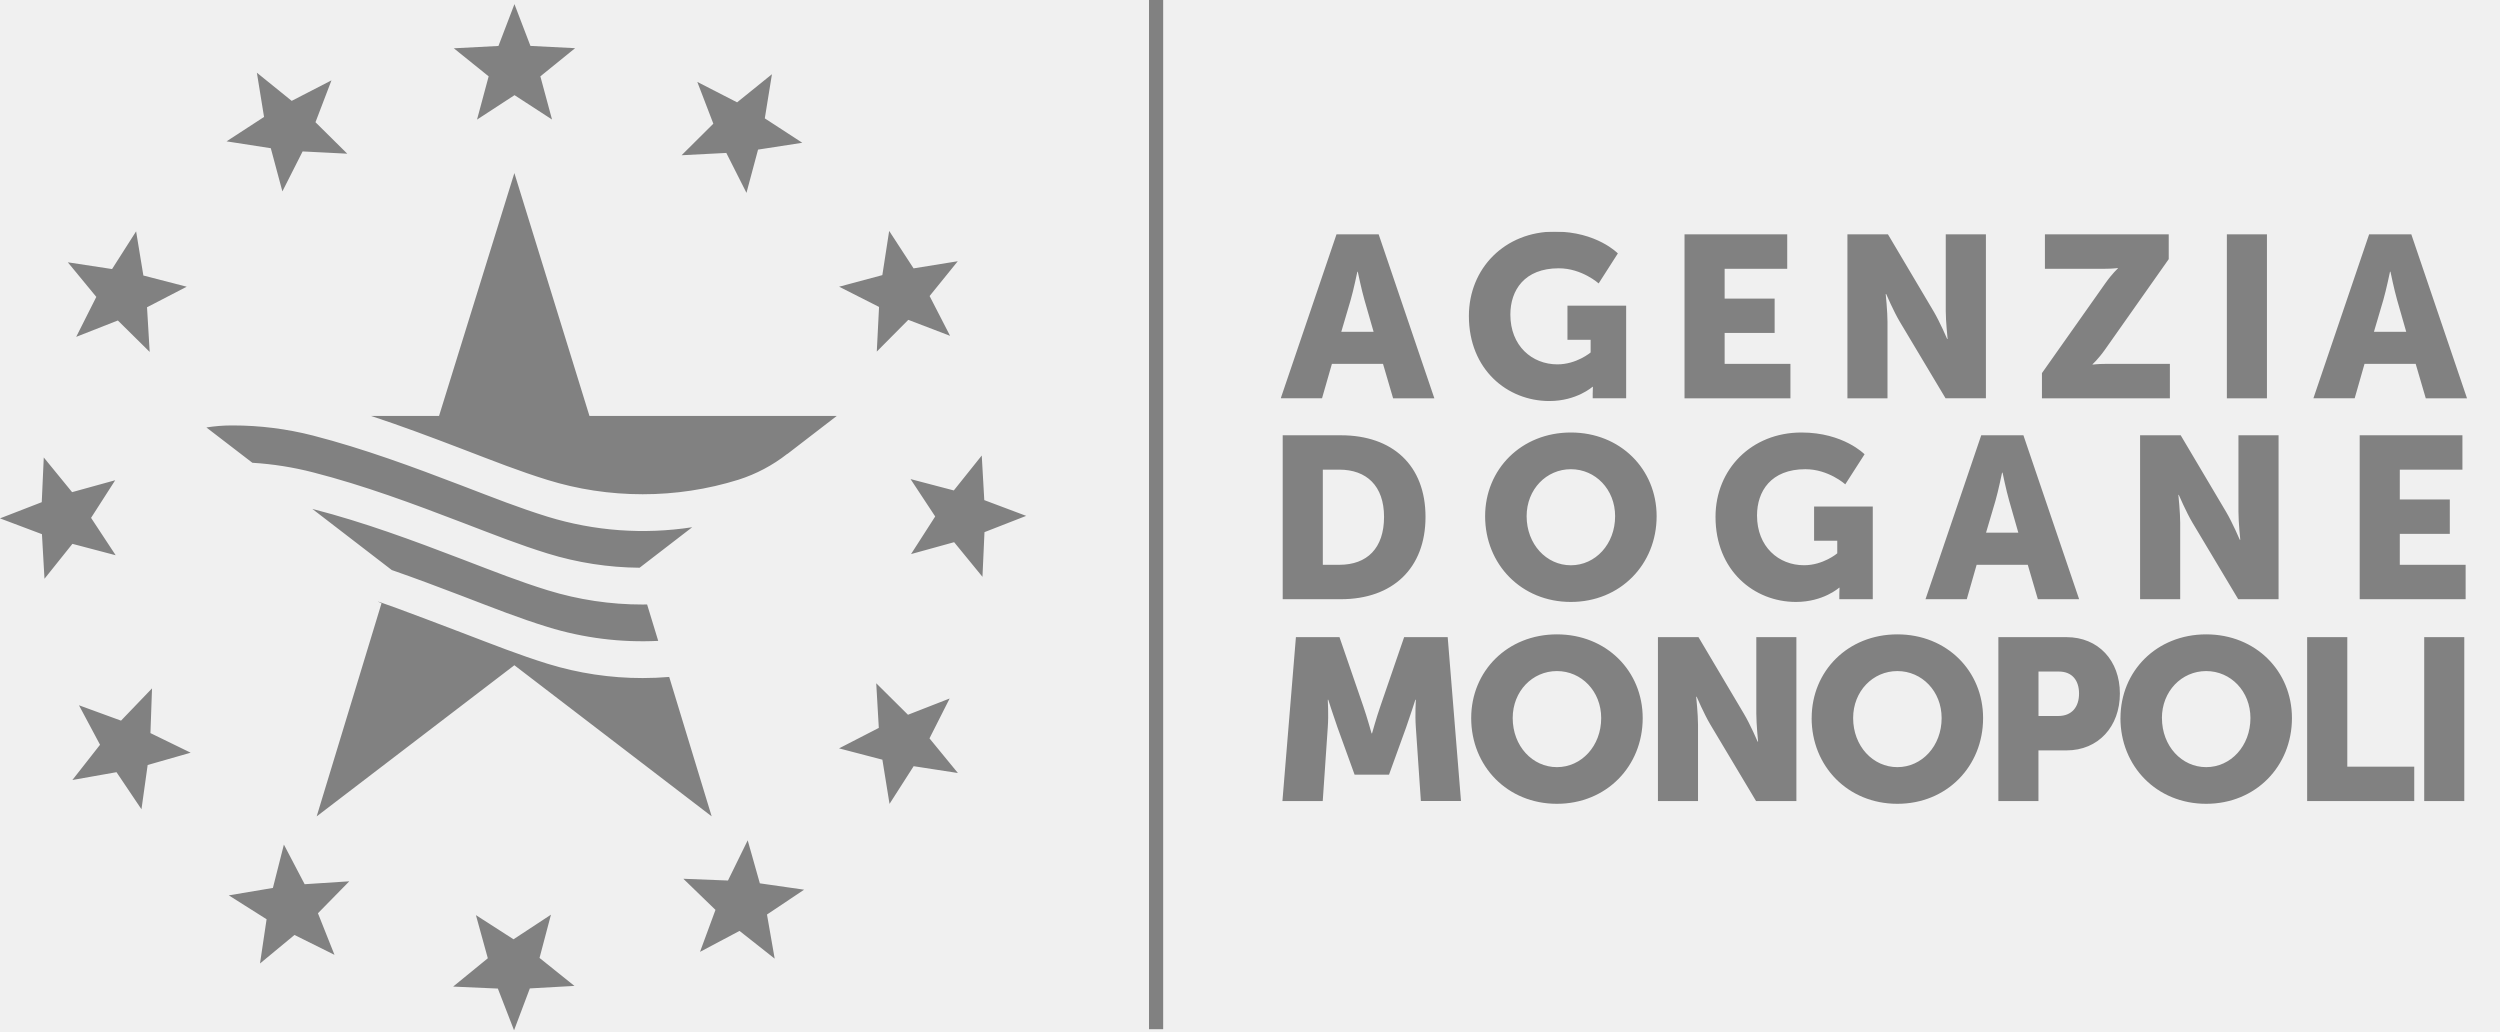
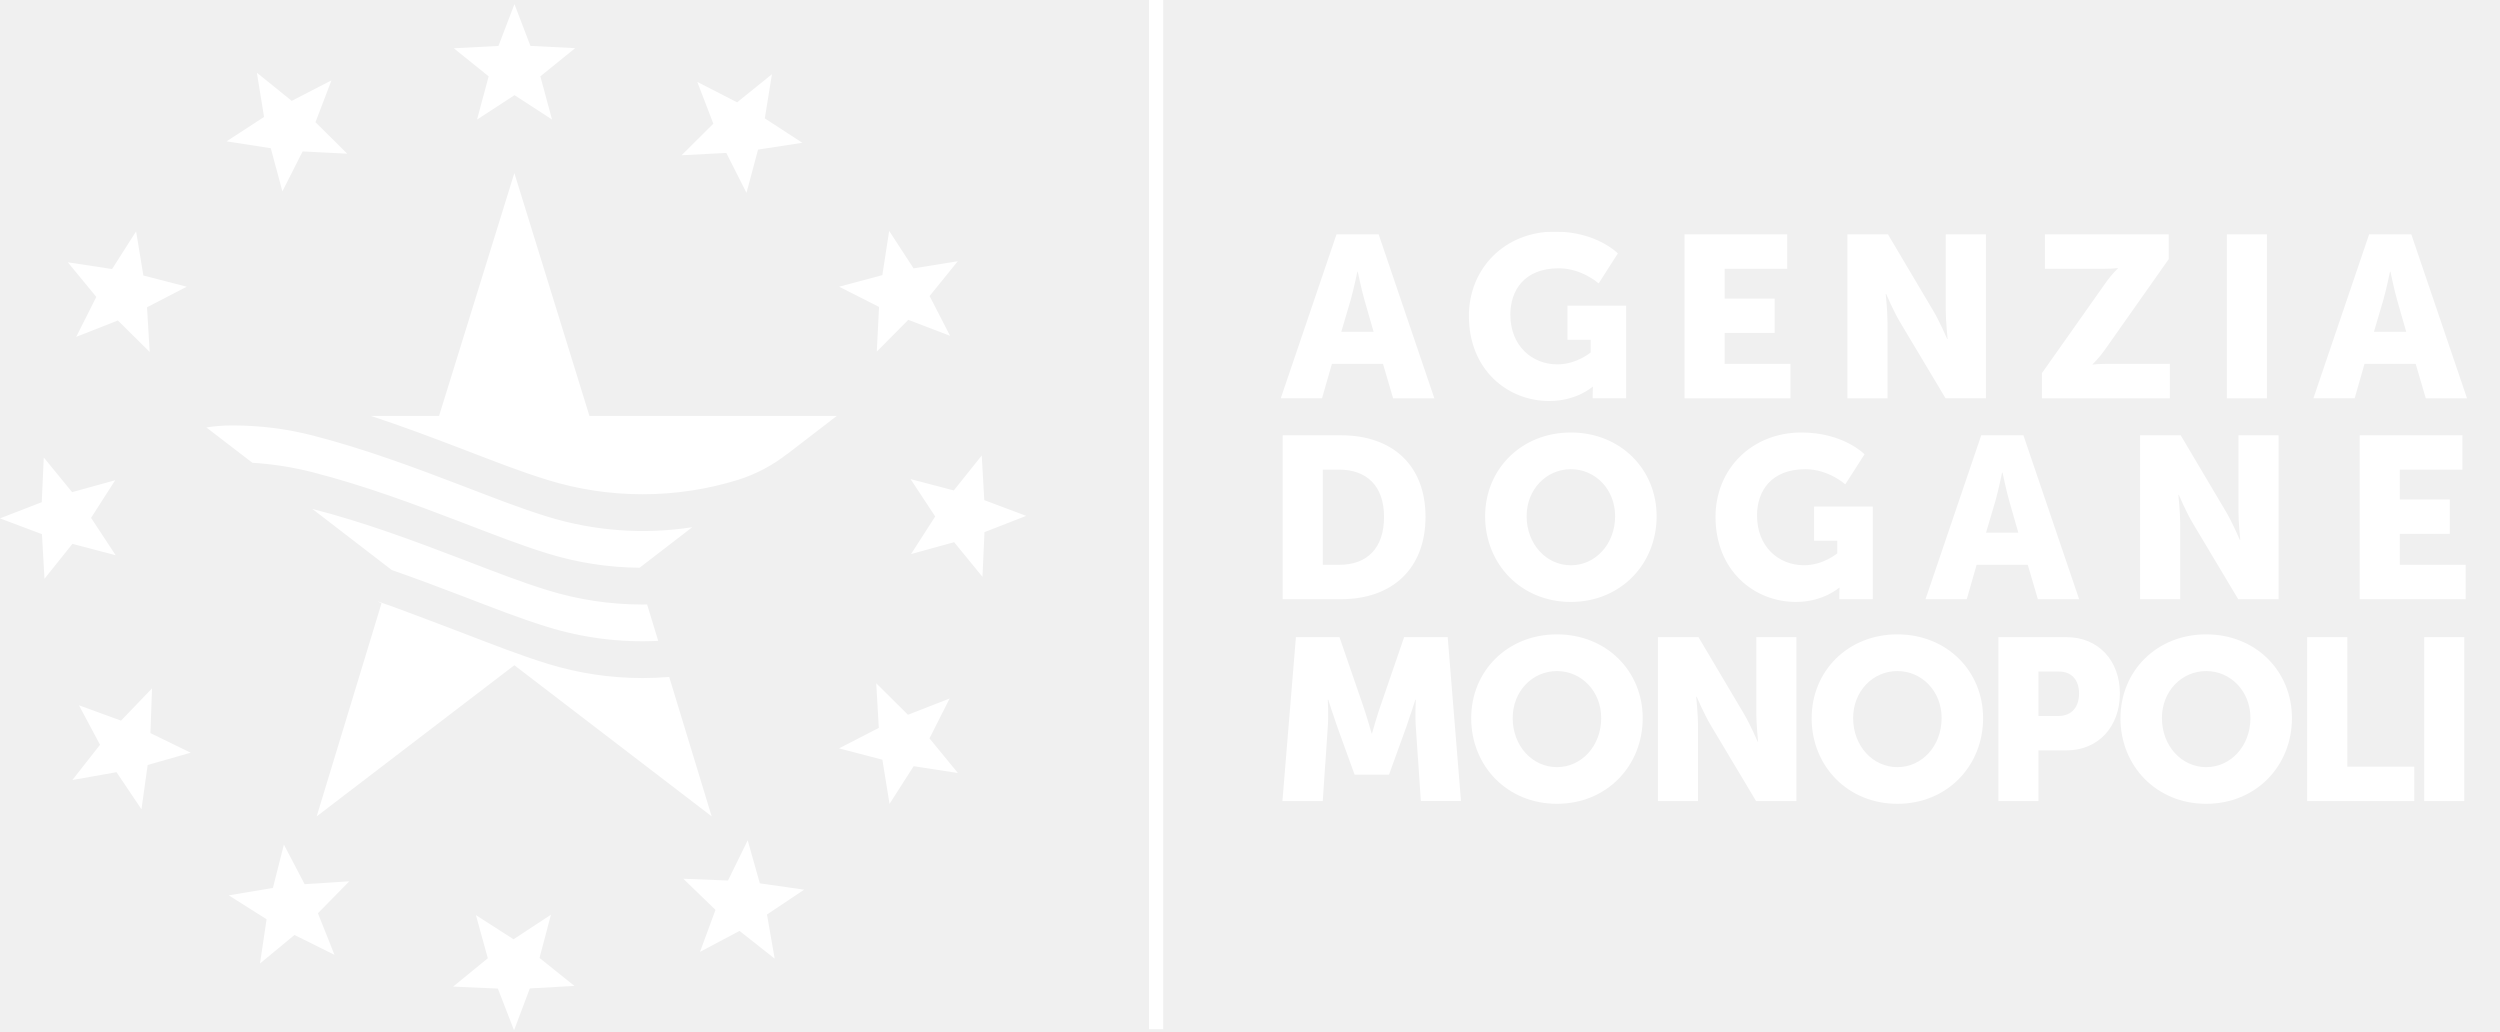
<svg xmlns="http://www.w3.org/2000/svg" xmlns:xlink="http://www.w3.org/1999/xlink" width="63" height="26" viewBox="0 0 63 26">
  <defs>
    <path id="a" d="M.035.004H29.93v4.27H.035z" />
    <path id="c" d="M0 25.964h62.169V0H0z" />
  </defs>
  <g fill="none" fill-rule="evenodd">
    <g transform="translate(32.24 5.833)">
      <mask id="b" fill="#fff">
        <use xlink:href="#a" />
      </mask>
-       <path fill="#818181" d="M28 1.015s.092.45.167.71l.23.804h-.814l.237-.804c.075-.26.168-.71.168-.71h.011zm.889 3.19h1.04L28.525.072h-1.063l-1.404 4.131h1.04l.248-.867h1.289l.254.867zm-5.012 0h1.01V.072h-1.01v4.131zm-4.66 0h3.224v-.868h-1.63c-.184 0-.317.018-.317.018v-.012s.139-.121.318-.375l1.6-2.271V.073h-3.12V.94h1.52c.185 0 .317-.018.317-.018v.012s-.138.121-.317.375l-1.595 2.26v.635zm-4.902 0h1.01V2.28c0-.26-.045-.705-.045-.705h.011s.185.434.347.705l1.15 1.924h1.017V.073h-1.012v1.93c0 .26.047.705.047.705h-.012s-.185-.434-.347-.705L15.337.073h-1.022v4.131zm-4.105 0h2.669v-.868h-1.658v-.78h1.26v-.866h-1.26V.94h1.577V.073H10.21v4.131zM4.776 2.13c0 1.352.97 2.143 2.028 2.143.687 0 1.086-.358 1.086-.358h.011s-.005.087-.005.174v.115h.843V1.87H7.26v.86h.584v.319s-.353.3-.838.3c-.641 0-1.185-.468-1.185-1.254 0-.612.353-1.167 1.22-1.167.583 0 1.005.381 1.005.381L8.53.553S8 .003 6.942.003c-1.26 0-2.166.925-2.166 2.127zm-2.8-1.115s.093.45.168.71l.231.804H1.56l.237-.804c.075-.26.168-.71.168-.71h.011zm.89 3.19h1.04L2.502.072H1.44L.035 4.204h1.04l.249-.867h1.288l.254.867z" mask="url(#b)" />
+       <path fill="#FFFFFF" d="M28 1.015s.092.45.167.71l.23.804h-.814l.237-.804c.075-.26.168-.71.168-.71h.011zm.889 3.19h1.04L28.525.072h-1.063l-1.404 4.131h1.04l.248-.867h1.289l.254.867zm-5.012 0h1.01V.072h-1.01v4.131zm-4.66 0h3.224v-.868h-1.63c-.184 0-.317.018-.317.018v-.012s.139-.121.318-.375l1.6-2.271V.073h-3.12V.94h1.52c.185 0 .317-.018.317-.018v.012s-.138.121-.317.375l-1.595 2.26v.635zm-4.902 0h1.01V2.28c0-.26-.045-.705-.045-.705h.011s.185.434.347.705l1.15 1.924h1.017V.073h-1.012v1.93c0 .26.047.705.047.705h-.012s-.185-.434-.347-.705L15.337.073h-1.022v4.131zm-4.105 0h2.669v-.868h-1.658v-.78h1.26v-.866h-1.26V.94h1.577V.073H10.21v4.131zM4.776 2.13c0 1.352.97 2.143 2.028 2.143.687 0 1.086-.358 1.086-.358h.011s-.005.087-.005.174v.115h.843V1.87H7.26v.86h.584v.319s-.353.3-.838.3c-.641 0-1.185-.468-1.185-1.254 0-.612.353-1.167 1.22-1.167.583 0 1.005.381 1.005.381L8.53.553S8 .003 6.942.003c-1.26 0-2.166.925-2.166 2.127zm-2.8-1.115s.093.45.168.71l.231.804H1.56l.237-.804c.075-.26.168-.71.168-.71h.011zm.89 3.19h1.04L2.502.072H1.44L.035 4.204h1.04l.249-.867h1.288l.254.867z" mask="url(#b)" />
    </g>
    <mask id="d" fill="#fff">
      <use xlink:href="#c" />
    </mask>
-     <path fill="#818181" d="M61.09 20.187h1.01v-4.131h-1.01v4.13zm-2.95 0h2.699v-.867h-1.687v-3.264H58.14v4.13zm-3.66-2.092c0-.676.498-1.184 1.116-1.184.618 0 1.115.508 1.115 1.184 0 .705-.497 1.237-1.115 1.237s-1.115-.532-1.115-1.237zm-1.045 0c0 1.214.913 2.161 2.16 2.161 1.249 0 2.162-.947 2.162-2.16 0-1.185-.913-2.11-2.161-2.11s-2.16.925-2.16 2.11zm-2.065-.052v-1.12h.514c.335 0 .508.225.508.554 0 .33-.173.566-.525.566h-.497zm-1.011 2.144h1.01V18.91h.706c.803 0 1.346-.6 1.346-1.433 0-.832-.543-1.421-1.346-1.421h-1.716v4.13zm-3.66-2.092c0-.676.497-1.184 1.115-1.184s1.115.508 1.115 1.184c0 .705-.497 1.237-1.115 1.237s-1.115-.532-1.115-1.237zm-1.046 0c0 1.214.913 2.161 2.161 2.161s2.16-.947 2.16-2.16c0-1.185-.912-2.11-2.16-2.11-1.248 0-2.16.925-2.16 2.11zm-3.873 2.092h1.01v-1.924c0-.26-.046-.705-.046-.705h.012s.185.433.347.705l1.15 1.924h1.016v-4.131h-1.01v1.93c0 .26.045.704.045.704h-.011s-.185-.433-.347-.704l-1.144-1.93H41.78v4.13zm-3.66-2.092c0-.676.497-1.184 1.115-1.184s1.115.508 1.115 1.184c0 .705-.497 1.237-1.115 1.237s-1.115-.532-1.115-1.237zm-1.046 0c0 1.214.913 2.161 2.16 2.161 1.249 0 2.162-.947 2.162-2.16 0-1.185-.913-2.11-2.161-2.11s-2.161.925-2.161 2.11zm-4.758 2.092h1.017l.127-1.86c.023-.313 0-.694 0-.694h.012s.138.433.231.693l.433 1.196h.867l.433-1.196c.093-.26.231-.693.231-.693h.012s-.023.381 0 .693l.127 1.86h1.011l-.335-4.13h-1.098l-.6 1.745c-.093.265-.209.681-.209.681h-.011s-.116-.416-.208-.681l-.601-1.745h-1.098l-.34 4.13zM59.464 15.1h2.67v-.867h-1.659v-.78h1.26v-.867h-1.26v-.75h1.578v-.867h-2.589v4.13zm-5.534 0h1.011v-1.924c0-.26-.046-.705-.046-.705h.011s.185.433.347.705l1.15 1.924h1.017v-4.131h-1.011v1.93c0 .26.046.704.046.704h-.012s-.185-.433-.346-.705l-1.144-1.93H53.93V15.1zm-3.466-3.19s.093.451.168.711l.23.803h-.814l.237-.803c.075-.26.167-.71.167-.71h.012zm.89 3.19h1.04l-1.404-4.131h-1.063l-1.404 4.13h1.04l.248-.866H51.1l.254.867zm-8.123-2.075c0 1.352.97 2.144 2.028 2.144.688 0 1.086-.358 1.086-.358h.012s-.006.086-.006.173v.116h.843v-2.335h-1.479v.861h.584v.318s-.352.3-.838.3c-.641 0-1.184-.467-1.184-1.253 0-.613.352-1.167 1.219-1.167.583 0 1.005.381 1.005.381l.486-.757s-.532-.549-1.59-.549c-1.259 0-2.166.925-2.166 2.126zm-4.76-.017c0-.676.497-1.184 1.115-1.184s1.115.508 1.115 1.184c0 .705-.497 1.237-1.115 1.237s-1.115-.532-1.115-1.237zm-1.046 0c0 1.213.913 2.161 2.16 2.161 1.249 0 2.162-.948 2.162-2.16 0-1.185-.913-2.11-2.161-2.11s-2.161.925-2.161 2.11zm-4.09 1.225v-2.398h.416c.682 0 1.127.405 1.127 1.19 0 .792-.428 1.208-1.127 1.208h-.416zm-1.011.867h1.467c1.3 0 2.132-.775 2.132-2.075 0-1.3-.832-2.056-2.132-2.056h-1.467v4.13zM28.955 25.935h.357V0h-.357zM12.964.104l.403 1.053 1.126.057-.876.71.294 1.088-.945-.614-.945.616.293-1.09-.878-.707 1.125-.059zM19.453 1.87l-.18 1.113.945.615-1.115.172-.292 1.09-.508-1.006-1.127.058.8-.795-.404-1.053 1.003.515zM24.136 6.583l-.71.877.516 1.003-1.053-.403-.794.8.057-1.125-1.006-.51 1.089-.292.172-1.114.615.944zM25.86 13l-1.051.41-.051 1.126-.714-.873-1.086.3.609-.948-.621-.942 1.09.286.704-.88.064 1.124zM24.139 19.48l-1.115-.172-.608.95-.18-1.114-1.092-.285 1.002-.516-.065-1.125.8.794 1.05-.41-.508 1.005zM19.522 24.158l-.886-.699-.996.528.39-1.058-.81-.784 1.125.044.497-1.013.306 1.084 1.116.16-.936.626zM12.954 25.964l-.408-1.052-1.127-.05.874-.714-.3-1.087.948.609.943-.62-.288 1.09.88.705-1.124.063zM6.552 24.28l.166-1.115-.953-.602 1.112-.187.277-1.093.523.999 1.125-.073-.79.805.417 1.048-1.008-.501zM1.824 19.656l.697-.888-.531-.995 1.06.387.781-.813-.04 1.127 1.014.494-1.084.31-.156 1.116-.629-.935zM0 13.063l1.052-.408.051-1.127.714.874 1.086-.3-.608.948.62.942-1.09-.287-.704.88-.064-1.124zM1.709 6.61l1.115.17.606-.95.183 1.113 1.092.282-1 .518.067 1.126-.802-.793-1.05.413.507-1.007zM6.473 1.832l.878.71 1.002-.517L7.95 3.08l.801.793-1.125-.057-.51 1.007-.292-1.088-1.115-.173.945-.615zM11.633 11.309c.841.322 1.446.563 2.167.786.757.234 1.561.36 2.395.36a8.09 8.09 0 0 0 2.414-.366 3.923 3.923 0 0 0 1.231-.652v.004l1.247-.96h-6.233l-1.892-6.12-1.898 6.12H9.348c.772.254 1.531.54 2.285.828M7.891 11.904c1.286.33 2.52.79 3.742 1.258.841.322 1.446.562 2.167.786a8.08 8.08 0 0 0 2.318.359l1.326-1.021a8.16 8.16 0 0 1-3.644-.265c-.72-.223-1.326-.464-2.167-.786-1.221-.467-2.456-.926-3.742-1.258a8.128 8.128 0 0 0-2.027-.256h-.028a4.09 4.09 0 0 0-.635.051l1.159.89a8.12 8.12 0 0 1 1.531.242M9.87 14.364c.593.206 1.18.427 1.763.65.841.322 1.446.563 2.167.786a8.09 8.09 0 0 0 2.787.35l-.28-.918-.112.002a8.09 8.09 0 0 1-2.395-.36c-.72-.223-1.326-.464-2.167-.786-1.221-.467-2.456-.927-3.742-1.258l-.02-.005 1.999 1.538zM16.195 17.087a8.094 8.094 0 0 1-2.395-.36c-.72-.224-1.326-.465-2.167-.786-1.221-.467-2.456-.926-2.019-.738l-1.634 5.37 4.982-3.809 4.972 3.808-1.07-3.513c-.22.018-.444.028-.67.028" mask="url(#d)" />
+     <path fill="#FFFFFF" d="M61.09 20.187h1.01v-4.131h-1.01v4.13zm-2.95 0h2.699v-.867h-1.687v-3.264H58.14v4.13zm-3.66-2.092c0-.676.498-1.184 1.116-1.184.618 0 1.115.508 1.115 1.184 0 .705-.497 1.237-1.115 1.237s-1.115-.532-1.115-1.237zm-1.045 0c0 1.214.913 2.161 2.16 2.161 1.249 0 2.162-.947 2.162-2.16 0-1.185-.913-2.11-2.161-2.11s-2.16.925-2.16 2.11zm-2.065-.052v-1.12h.514c.335 0 .508.225.508.554 0 .33-.173.566-.525.566h-.497zm-1.011 2.144h1.01V18.91h.706c.803 0 1.346-.6 1.346-1.433 0-.832-.543-1.421-1.346-1.421h-1.716v4.13zm-3.66-2.092c0-.676.497-1.184 1.115-1.184s1.115.508 1.115 1.184c0 .705-.497 1.237-1.115 1.237s-1.115-.532-1.115-1.237zm-1.046 0c0 1.214.913 2.161 2.161 2.161s2.16-.947 2.16-2.16c0-1.185-.912-2.11-2.16-2.11-1.248 0-2.16.925-2.16 2.11zm-3.873 2.092h1.01v-1.924c0-.26-.046-.705-.046-.705h.012s.185.433.347.705l1.15 1.924h1.016v-4.131h-1.01v1.93c0 .26.045.704.045.704h-.011s-.185-.433-.347-.704l-1.144-1.93H41.78v4.13zm-3.66-2.092c0-.676.497-1.184 1.115-1.184s1.115.508 1.115 1.184c0 .705-.497 1.237-1.115 1.237s-1.115-.532-1.115-1.237zm-1.046 0c0 1.214.913 2.161 2.16 2.161 1.249 0 2.162-.947 2.162-2.16 0-1.185-.913-2.11-2.161-2.11s-2.161.925-2.161 2.11zm-4.758 2.092h1.017l.127-1.86c.023-.313 0-.694 0-.694h.012s.138.433.231.693l.433 1.196h.867l.433-1.196c.093-.26.231-.693.231-.693h.012s-.023.381 0 .693l.127 1.86h1.011l-.335-4.13h-1.098l-.6 1.745c-.093.265-.209.681-.209.681h-.011s-.116-.416-.208-.681l-.601-1.745h-1.098l-.34 4.13zM59.464 15.1h2.67v-.867h-1.659v-.78h1.26v-.867h-1.26v-.75h1.578v-.867h-2.589v4.13zm-5.534 0h1.011v-1.924c0-.26-.046-.705-.046-.705h.011s.185.433.347.705l1.15 1.924h1.017v-4.131h-1.011v1.93c0 .26.046.704.046.704h-.012s-.185-.433-.346-.705l-1.144-1.93H53.93V15.1zm-3.466-3.19s.093.451.168.711l.23.803h-.814l.237-.803c.075-.26.167-.71.167-.71h.012zm.89 3.19h1.04l-1.404-4.131h-1.063l-1.404 4.13h1.04l.248-.866H51.1l.254.867zm-8.123-2.075c0 1.352.97 2.144 2.028 2.144.688 0 1.086-.358 1.086-.358h.012s-.006.086-.006.173v.116h.843v-2.335h-1.479v.861h.584v.318s-.352.3-.838.3c-.641 0-1.184-.467-1.184-1.253 0-.613.352-1.167 1.219-1.167.583 0 1.005.381 1.005.381l.486-.757s-.532-.549-1.59-.549c-1.259 0-2.166.925-2.166 2.126zm-4.76-.017c0-.676.497-1.184 1.115-1.184s1.115.508 1.115 1.184c0 .705-.497 1.237-1.115 1.237s-1.115-.532-1.115-1.237zm-1.046 0c0 1.213.913 2.161 2.16 2.161 1.249 0 2.162-.948 2.162-2.16 0-1.185-.913-2.11-2.161-2.11s-2.161.925-2.161 2.11zm-4.09 1.225v-2.398h.416c.682 0 1.127.405 1.127 1.19 0 .792-.428 1.208-1.127 1.208h-.416zm-1.011.867h1.467c1.3 0 2.132-.775 2.132-2.075 0-1.3-.832-2.056-2.132-2.056h-1.467v4.13zM28.955 25.935h.357V0h-.357zM12.964.104l.403 1.053 1.126.057-.876.71.294 1.088-.945-.614-.945.616.293-1.09-.878-.707 1.125-.059zM19.453 1.87l-.18 1.113.945.615-1.115.172-.292 1.09-.508-1.006-1.127.058.8-.795-.404-1.053 1.003.515zM24.136 6.583l-.71.877.516 1.003-1.053-.403-.794.8.057-1.125-1.006-.51 1.089-.292.172-1.114.615.944zM25.86 13l-1.051.41-.051 1.126-.714-.873-1.086.3.609-.948-.621-.942 1.09.286.704-.88.064 1.124zM24.139 19.48l-1.115-.172-.608.95-.18-1.114-1.092-.285 1.002-.516-.065-1.125.8.794 1.05-.41-.508 1.005zM19.522 24.158l-.886-.699-.996.528.39-1.058-.81-.784 1.125.044.497-1.013.306 1.084 1.116.16-.936.626zM12.954 25.964l-.408-1.052-1.127-.05.874-.714-.3-1.087.948.609.943-.62-.288 1.09.88.705-1.124.063zM6.552 24.28l.166-1.115-.953-.602 1.112-.187.277-1.093.523.999 1.125-.073-.79.805.417 1.048-1.008-.501zM1.824 19.656l.697-.888-.531-.995 1.06.387.781-.813-.04 1.127 1.014.494-1.084.31-.156 1.116-.629-.935zM0 13.063l1.052-.408.051-1.127.714.874 1.086-.3-.608.948.62.942-1.09-.287-.704.88-.064-1.124zM1.709 6.61l1.115.17.606-.95.183 1.113 1.092.282-1 .518.067 1.126-.802-.793-1.05.413.507-1.007zM6.473 1.832l.878.71 1.002-.517L7.95 3.08l.801.793-1.125-.057-.51 1.007-.292-1.088-1.115-.173.945-.615zM11.633 11.309c.841.322 1.446.563 2.167.786.757.234 1.561.36 2.395.36a8.09 8.09 0 0 0 2.414-.366 3.923 3.923 0 0 0 1.231-.652v.004l1.247-.96h-6.233l-1.892-6.12-1.898 6.12H9.348c.772.254 1.531.54 2.285.828M7.891 11.904c1.286.33 2.52.79 3.742 1.258.841.322 1.446.562 2.167.786a8.08 8.08 0 0 0 2.318.359l1.326-1.021a8.16 8.16 0 0 1-3.644-.265c-.72-.223-1.326-.464-2.167-.786-1.221-.467-2.456-.926-3.742-1.258a8.128 8.128 0 0 0-2.027-.256h-.028a4.09 4.09 0 0 0-.635.051l1.159.89a8.12 8.12 0 0 1 1.531.242M9.87 14.364c.593.206 1.18.427 1.763.65.841.322 1.446.563 2.167.786a8.09 8.09 0 0 0 2.787.35l-.28-.918-.112.002a8.09 8.09 0 0 1-2.395-.36c-.72-.223-1.326-.464-2.167-.786-1.221-.467-2.456-.927-3.742-1.258l-.02-.005 1.999 1.538zM16.195 17.087a8.094 8.094 0 0 1-2.395-.36c-.72-.224-1.326-.465-2.167-.786-1.221-.467-2.456-.926-2.019-.738l-1.634 5.37 4.982-3.809 4.972 3.808-1.07-3.513c-.22.018-.444.028-.67.028" mask="url(#d)" />
  </g>
</svg>
